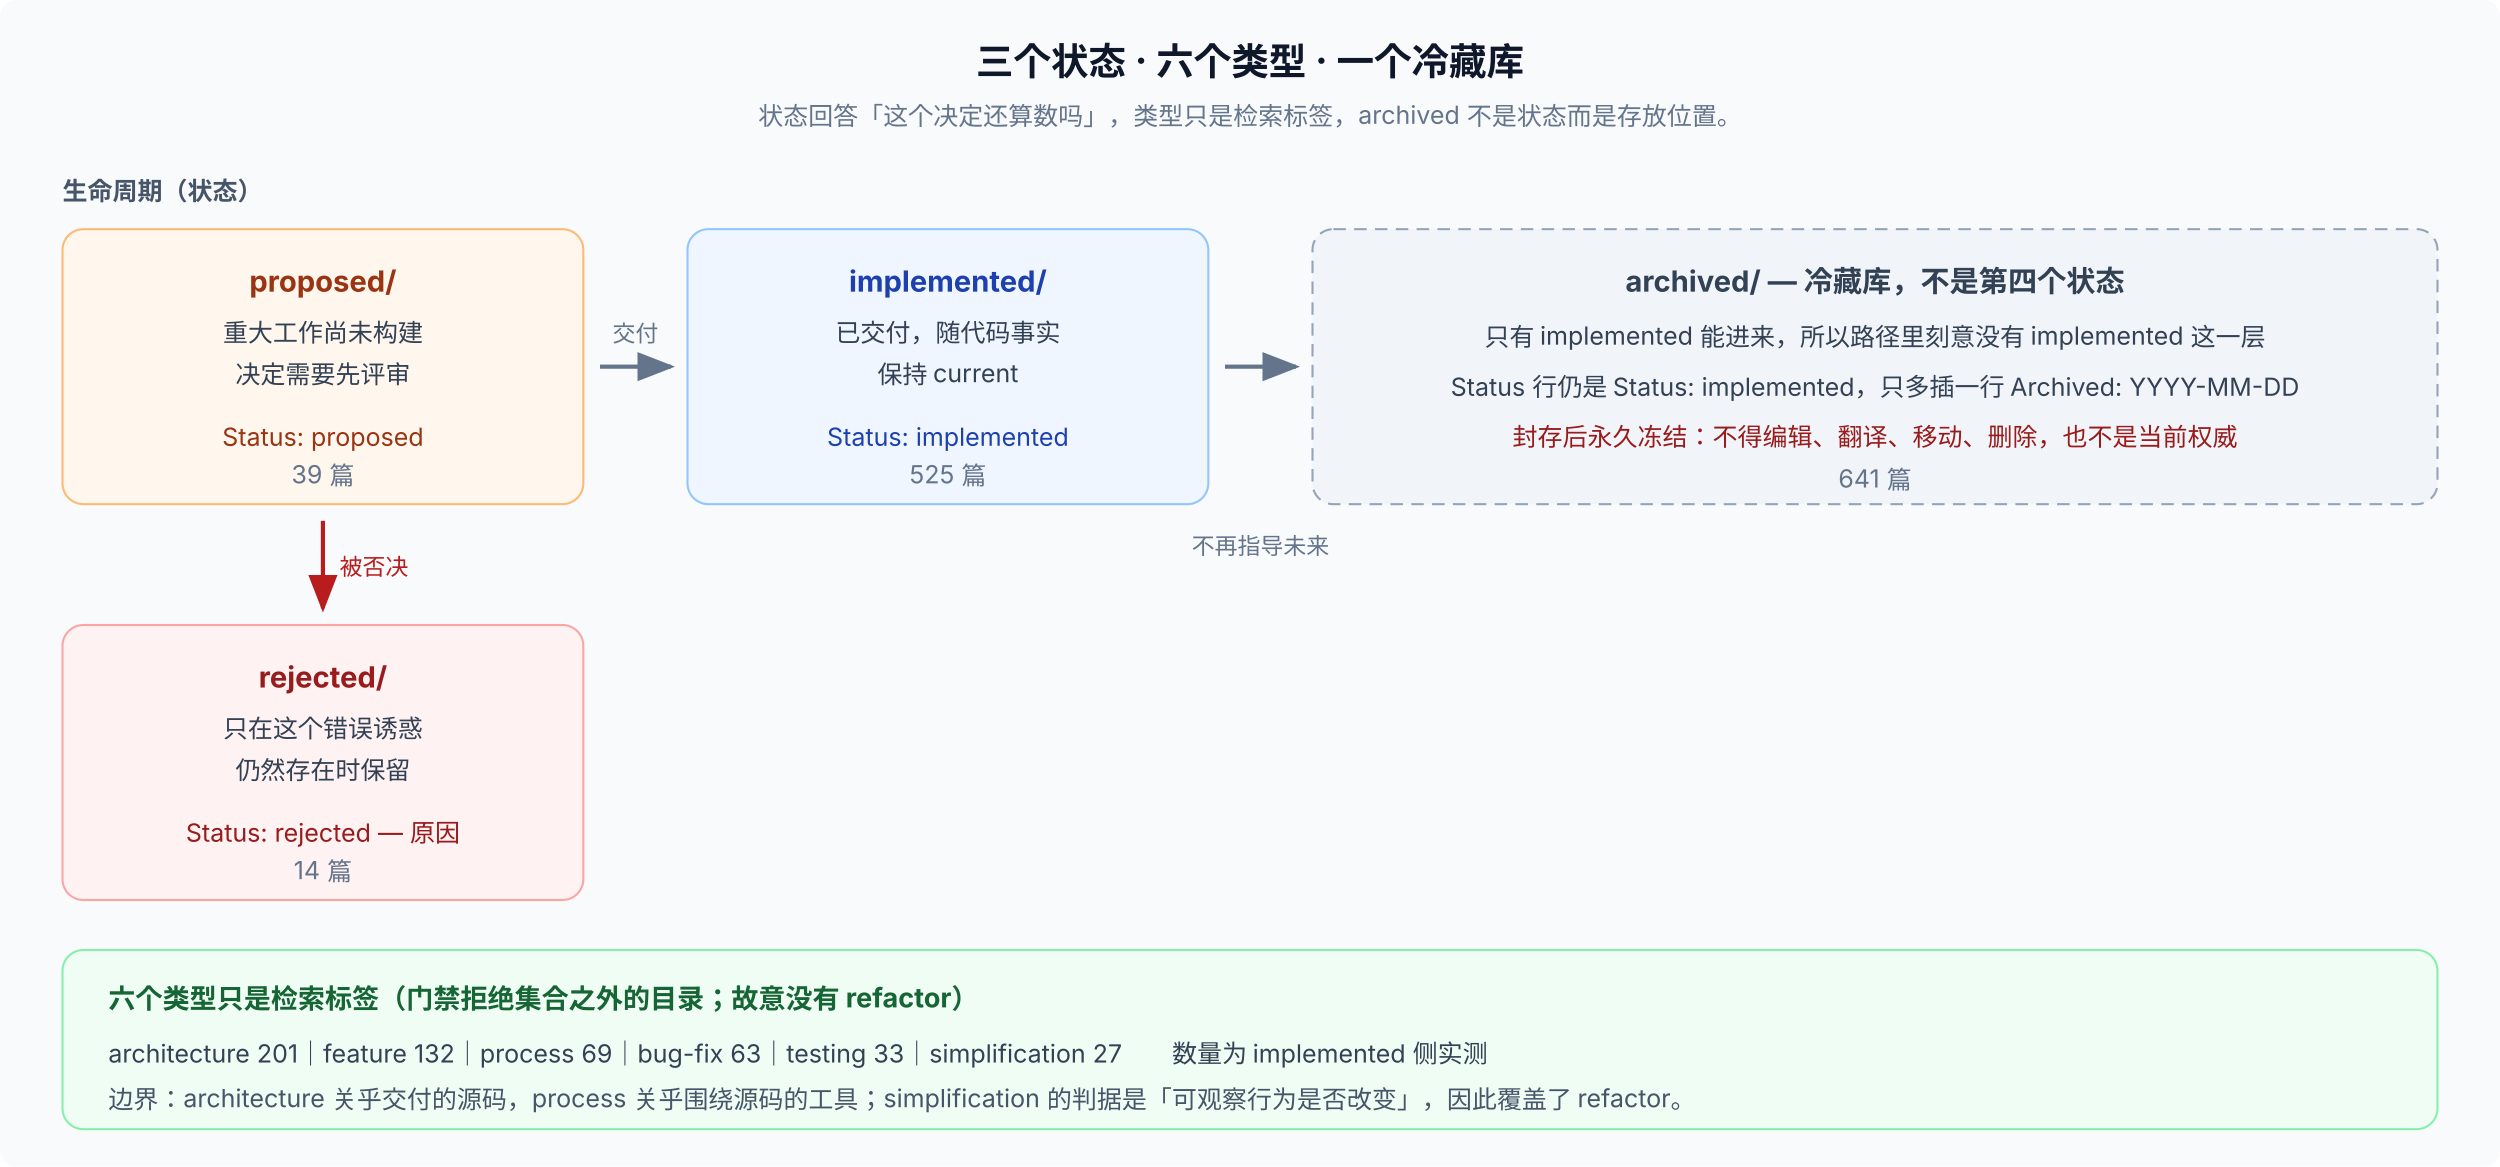
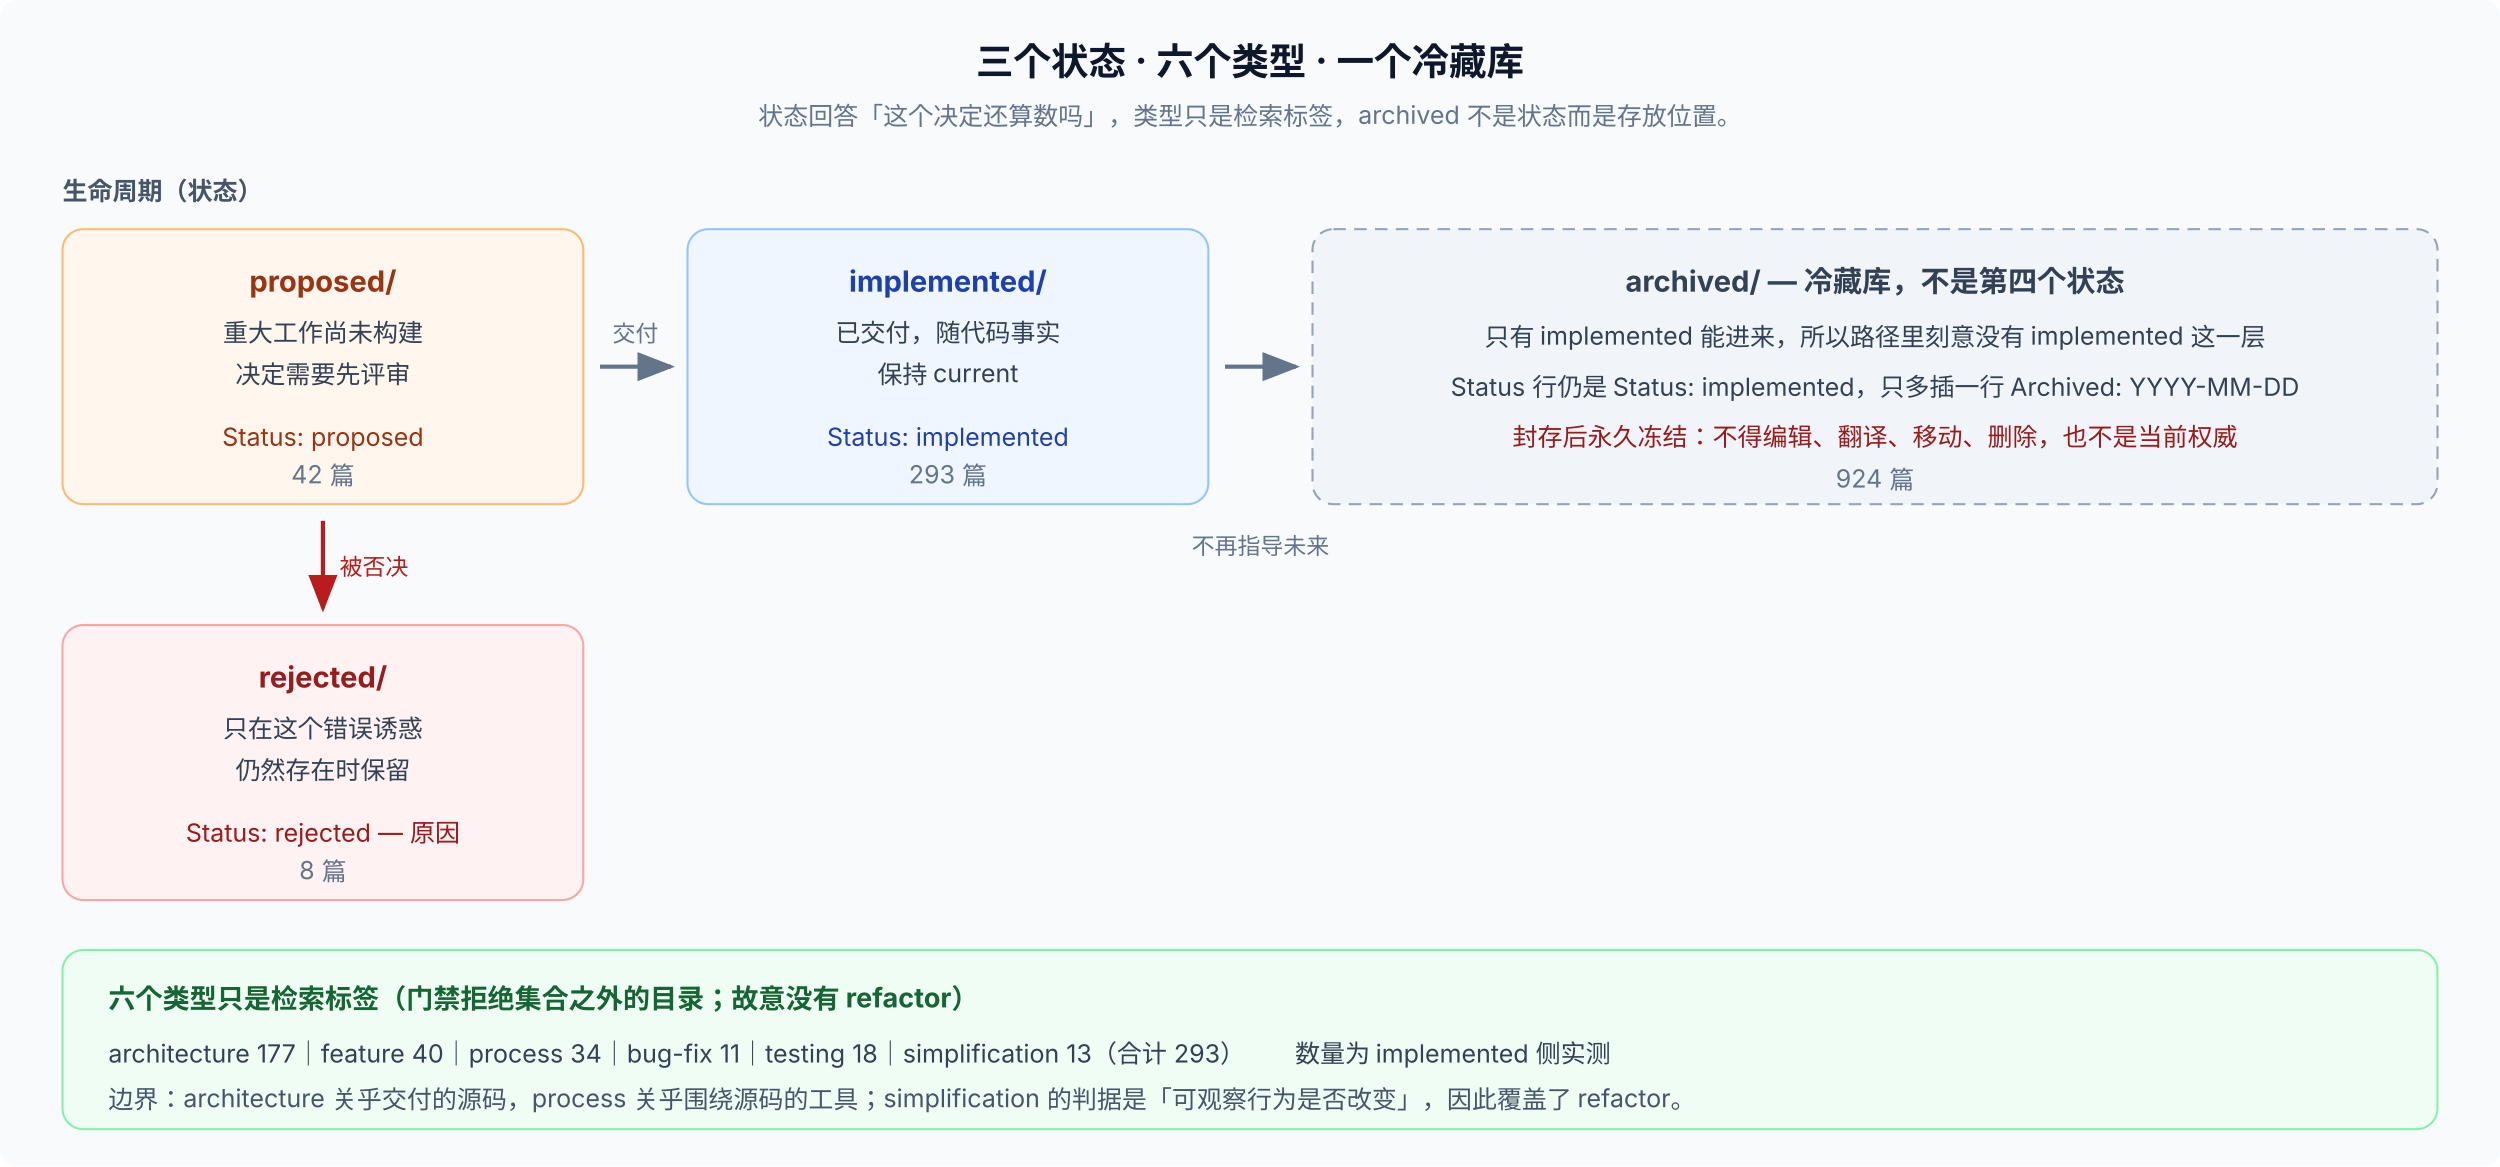
<svg xmlns="http://www.w3.org/2000/svg" viewBox="0 0 1200 560" font-family="system-ui, -apple-system, 'PingFang SC', 'Noto Sans SC', sans-serif" font-size="12" letter-spacing="0">
  <defs>
    <marker id="arrow" viewBox="0 0 9 7" markerWidth="9" markerHeight="7" refX="8" refY="3.5" orient="auto">
      <path d="M0,0 L9,3.5 L0,7 Z" fill="#64748b" />
    </marker>
    <marker id="arrowRed" viewBox="0 0 9 7" markerWidth="9" markerHeight="7" refX="8" refY="3.5" orient="auto">
      <path d="M0,0 L9,3.5 L0,7 Z" fill="#b91c1c" />
    </marker>
  </defs>
  <rect width="1200" height="560" rx="8" fill="#f8fafc" />
  <text x="600" y="36" text-anchor="middle" font-size="18" font-weight="700" fill="#0f172a">三个状态 · 六个类型 · 一个冷藏库</text>
  <text x="600" y="60" text-anchor="middle" fill="#64748b">状态回答「这个决定还算数吗」，类型只是检索标签，archived 不是状态而是存放位置。</text>
  <text x="30" y="96" font-size="12" font-weight="700" fill="#475569">生命周期（状态）</text>
  <rect x="30" y="110" width="250" height="132" rx="10" fill="#fff7ed" stroke="#fdba74" />
  <text x="155" y="140" text-anchor="middle" font-size="14" font-weight="700" fill="#9a3412">proposed/</text>
  <text x="155" y="164" text-anchor="middle" fill="#334155">重大工作尚未构建</text>
  <text x="155" y="184" text-anchor="middle" fill="#334155">决定需要先评审</text>
  <text x="155" y="214" text-anchor="middle" fill="#9a3412">Status: proposed</text>
-   <text x="155" y="232" text-anchor="middle" fill="#64748b">39 篇</text>
+   <text x="155" y="232" text-anchor="middle" fill="#64748b">42 篇</text>
  <line x1="288" y1="176" x2="322" y2="176" stroke="#64748b" stroke-width="2" marker-end="url(#arrow)" />
  <text x="305" y="164" text-anchor="middle" font-size="11" fill="#64748b">交付</text>
  <rect x="330" y="110" width="250" height="132" rx="10" fill="#eff6ff" stroke="#93c5fd" />
  <text x="455" y="140" text-anchor="middle" font-size="14" font-weight="700" fill="#1e40af">implemented/</text>
  <text x="455" y="164" text-anchor="middle" fill="#334155">已交付，随代码事实</text>
  <text x="455" y="184" text-anchor="middle" fill="#334155">保持 current</text>
  <text x="455" y="214" text-anchor="middle" fill="#1e40af">Status: implemented</text>
-   <text x="455" y="232" text-anchor="middle" fill="#64748b">525 篇</text>
+   <text x="455" y="232" text-anchor="middle" fill="#64748b">293 篇</text>
  <line x1="155" y1="250" x2="155" y2="292" stroke="#b91c1c" stroke-width="2" marker-end="url(#arrowRed)" />
  <text x="163" y="276" font-size="11" fill="#b91c1c">被否决</text>
  <rect x="30" y="300" width="250" height="132" rx="10" fill="#fef2f2" stroke="#fca5a5" />
  <text x="155" y="330" text-anchor="middle" font-size="14" font-weight="700" fill="#991b1b">rejected/</text>
  <text x="155" y="354" text-anchor="middle" fill="#334155">只在这个错误诱惑</text>
  <text x="155" y="374" text-anchor="middle" fill="#334155">仍然存在时保留</text>
  <text x="155" y="404" text-anchor="middle" fill="#991b1b">Status: rejected — 原因</text>
-   <text x="155" y="422" text-anchor="middle" fill="#64748b">14 篇</text>
+   <text x="155" y="422" text-anchor="middle" fill="#64748b">8 篇</text>
  <line x1="588" y1="176" x2="622" y2="176" stroke="#64748b" stroke-width="2" marker-end="url(#arrow)" />
  <text x="605" y="266" text-anchor="middle" font-size="11" fill="#64748b">不再指导未来</text>
  <rect x="630" y="110" width="540" height="132" rx="10" fill="#f1f5f9" stroke="#94a3b8" stroke-dasharray="6 4" />
  <text x="900" y="140" text-anchor="middle" font-size="14" font-weight="700" fill="#334155">archived/ — 冷藏库，不是第四个状态</text>
  <text x="900" y="166" text-anchor="middle" fill="#334155">只有 implemented 能进来，所以路径里刻意没有 implemented 这一层</text>
  <text x="900" y="190" text-anchor="middle" fill="#334155">Status 行仍是 Status: implemented，只多插一行 Archived: YYYY-MM-DD</text>
  <text x="900" y="214" text-anchor="middle" fill="#991b1b">封存后永久冻结：不得编辑、翻译、移动、删除，也不是当前权威</text>
-   <text x="900" y="234" text-anchor="middle" fill="#64748b">641 篇</text>
+   <text x="900" y="234" text-anchor="middle" fill="#64748b">924 篇</text>
  <rect x="30" y="456" width="1140" height="86" rx="10" fill="#f0fdf4" stroke="#86efac" />
  <text x="52" y="484" font-size="13" font-weight="700" fill="#166534">六个类型只是检索标签（门禁拒绝集合之外的目录；故意没有 refactor）</text>
-   <text x="52" y="510" fill="#334155">architecture 201｜feature 132｜process 69｜bug-fix 63｜testing 33｜simplification 27　　数量为 implemented 侧实测</text>
+   <text x="52" y="510" fill="#334155">architecture 177｜feature 40｜process 34｜bug-fix 11｜testing 18｜simplification 13（合计 293）　　数量为 implemented 侧实测</text>
  <text x="52" y="532" fill="#475569">边界：architecture 关乎交付的源码，process 关乎围绕源码的工具；simplification 的判据是「可观察行为是否改变」，因此覆盖了 refactor。</text>
</svg>
